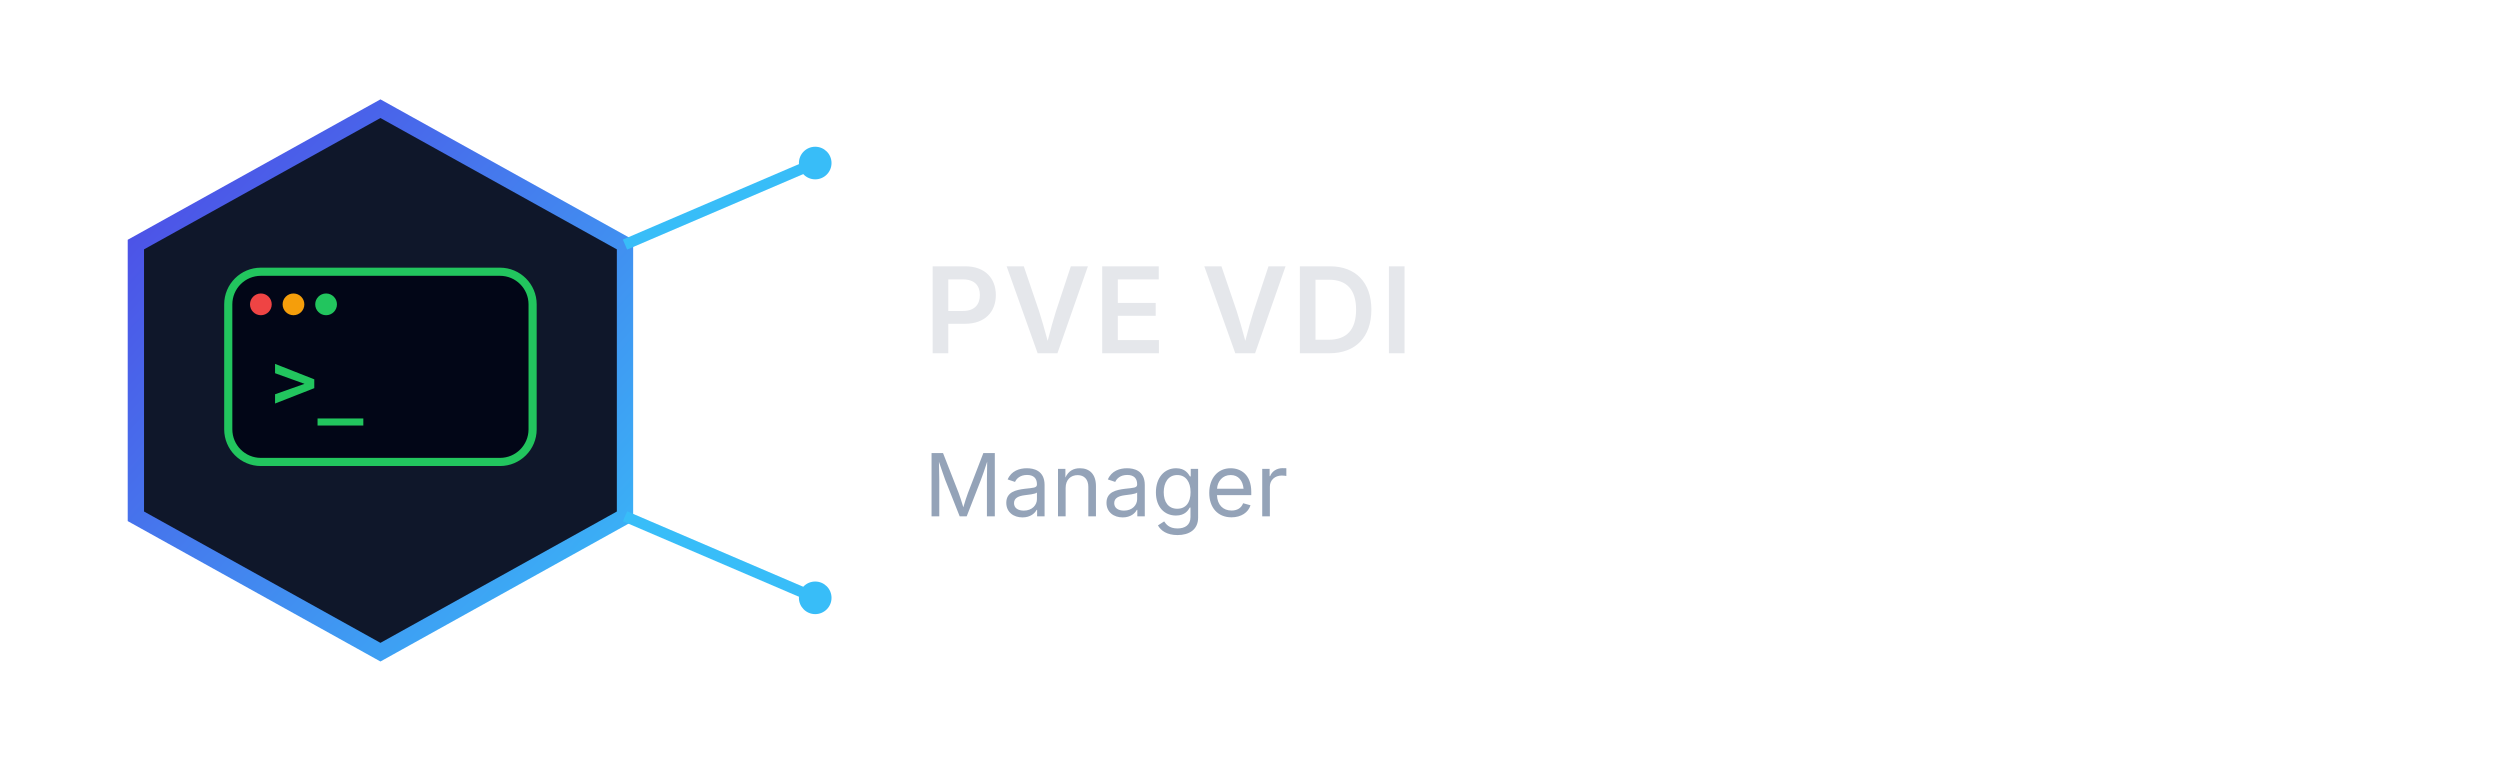
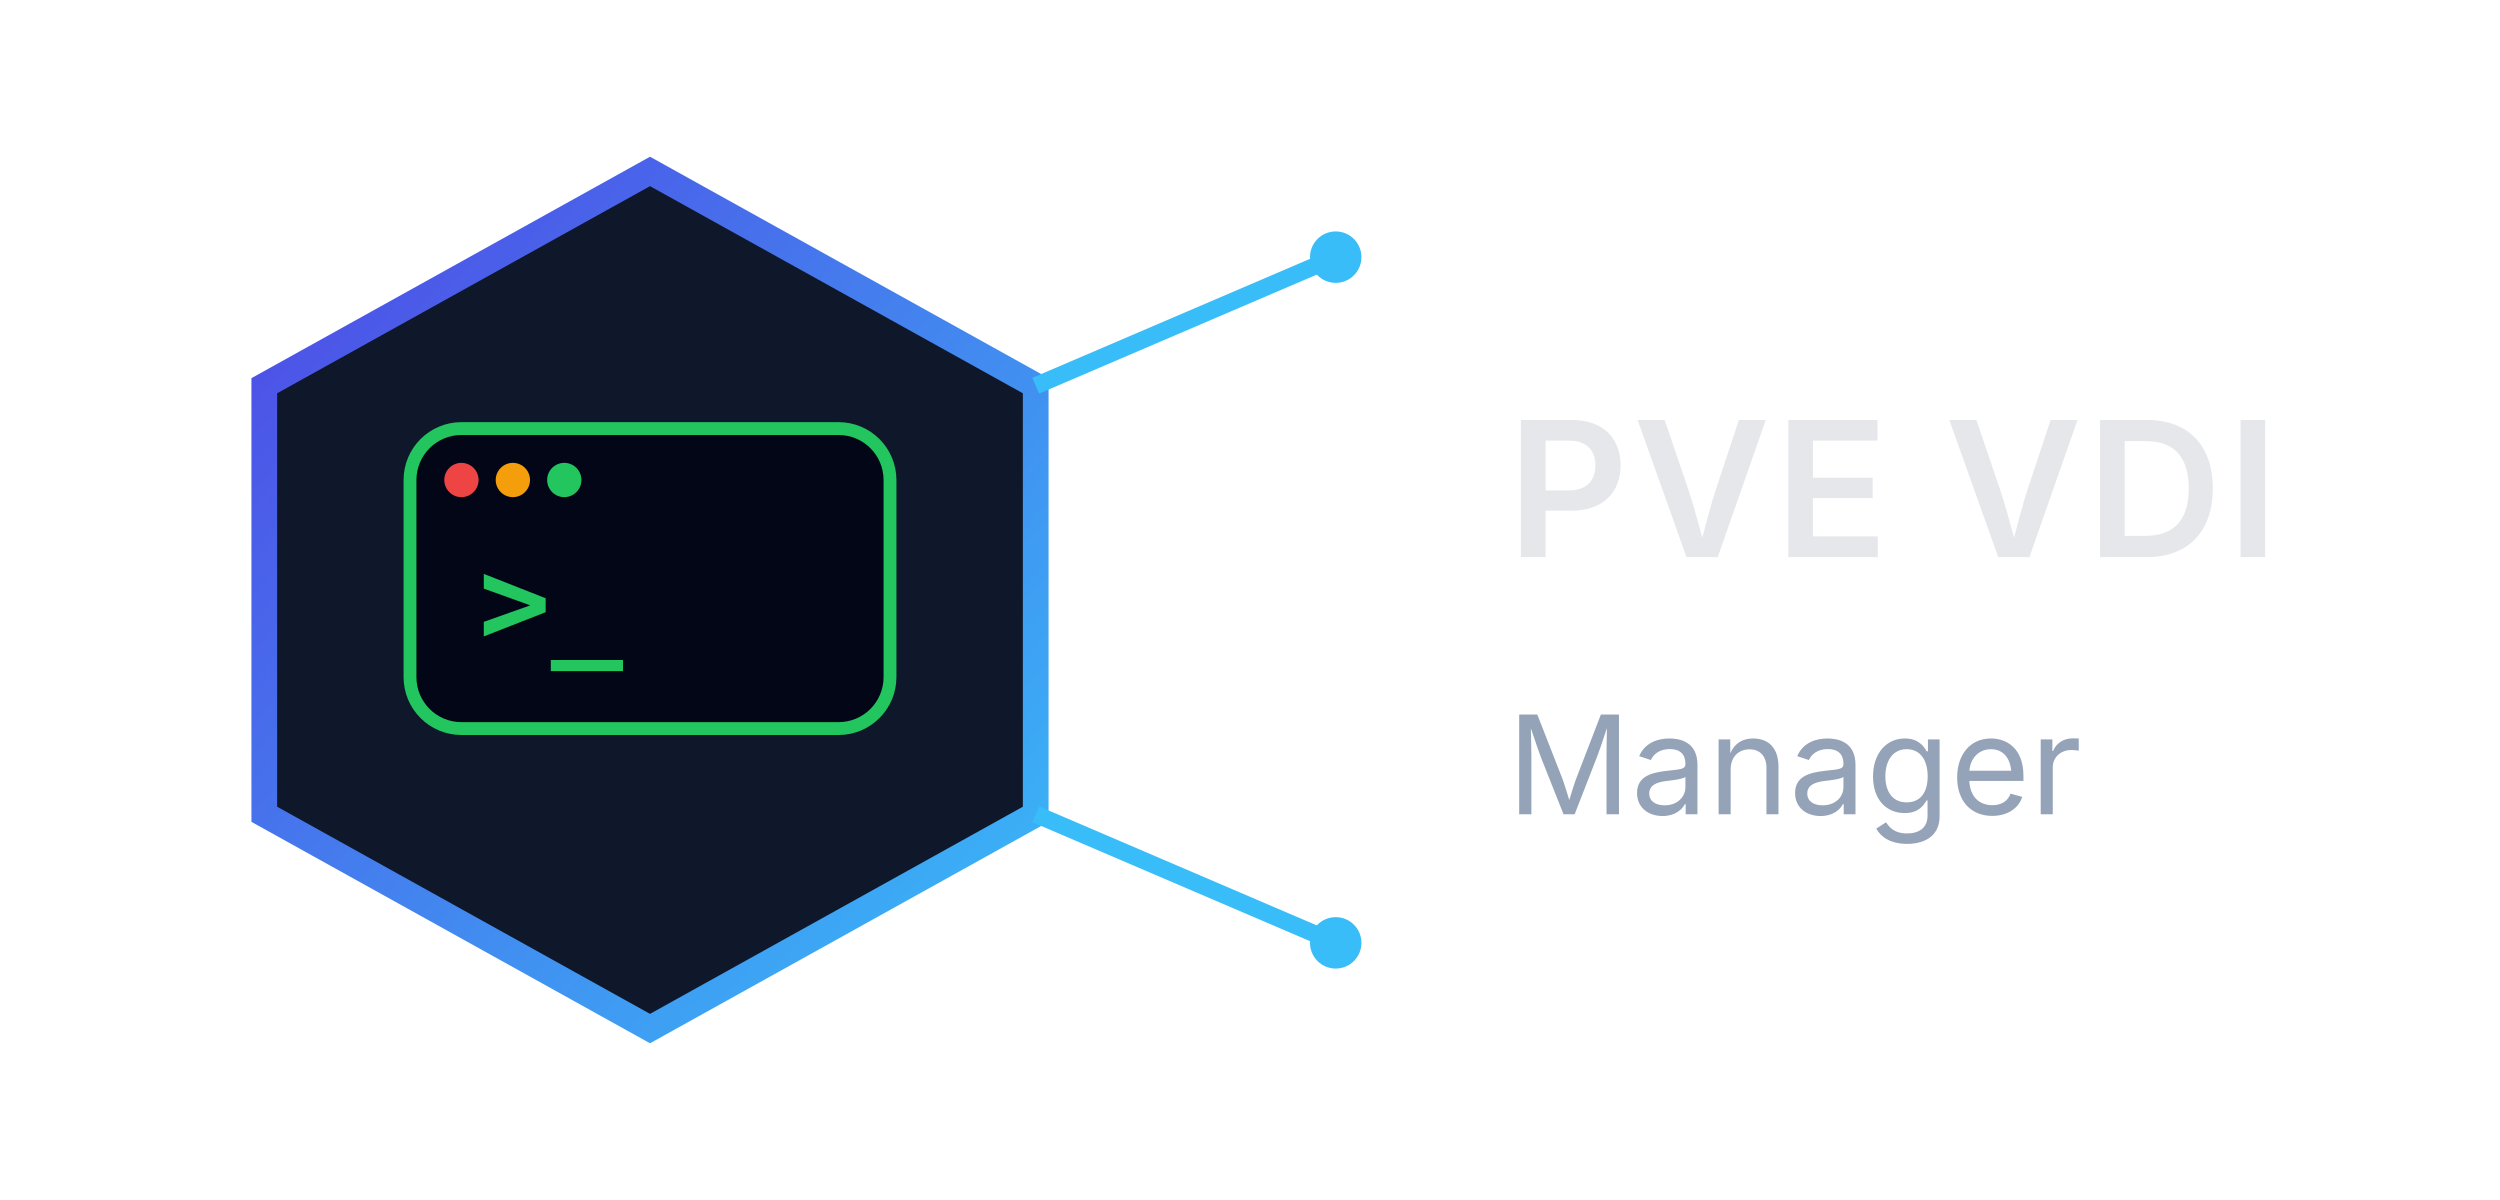
- <svg xmlns="http://www.w3.org/2000/svg" width="460" height="140" viewBox="0 0 460 140">
+ <svg xmlns="http://www.w3.org/2000/svg" width="250" height="120" viewBox="0 0 280 140">
  <defs>
    <linearGradient id="grad" x1="0" y1="0" x2="1" y2="1">
      <stop offset="0%" stop-color="#4F46E5" />
      <stop offset="100%" stop-color="#38BDF8" />
    </linearGradient>
  </defs>
  <polygon points="70,20 115,45 115,95 70,120 25,95 25,45" fill="#0F172A" stroke="url(#grad)" stroke-width="3" />
  <rect x="42" y="50" width="56" height="35" rx="6" fill="#020617" stroke="#22C55E" stroke-width="1.5" />
  <circle cx="48" cy="56" r="2" fill="#ef4444" />
  <circle cx="54" cy="56" r="2" fill="#f59e0b" />
  <circle cx="60" cy="56" r="2" fill="#22c55e" />
  <text x="50" y="75" font-family="JetBrains Mono, monospace" font-size="14" fill="#22C55E" font-weight="600">
    &gt;_
  </text>
  <line x1="115" y1="45" x2="150" y2="30" stroke="#38BDF8" stroke-width="2" />
  <line x1="115" y1="95" x2="150" y2="110" stroke="#38BDF8" stroke-width="2" />
  <circle cx="150" cy="30" r="3" fill="#38BDF8" />
  <circle cx="150" cy="110" r="3" fill="#38BDF8" />
  <text x="170" y="65" font-family="Inter, sans-serif" font-size="22" fill="#E5E7EB" font-weight="600" letter-spacing="0.5">
    PVE VDI
  </text>
  <text x="170" y="95" font-family="Inter, sans-serif" font-size="16" fill="#94A3B8">
    Manager
  </text>
</svg>
